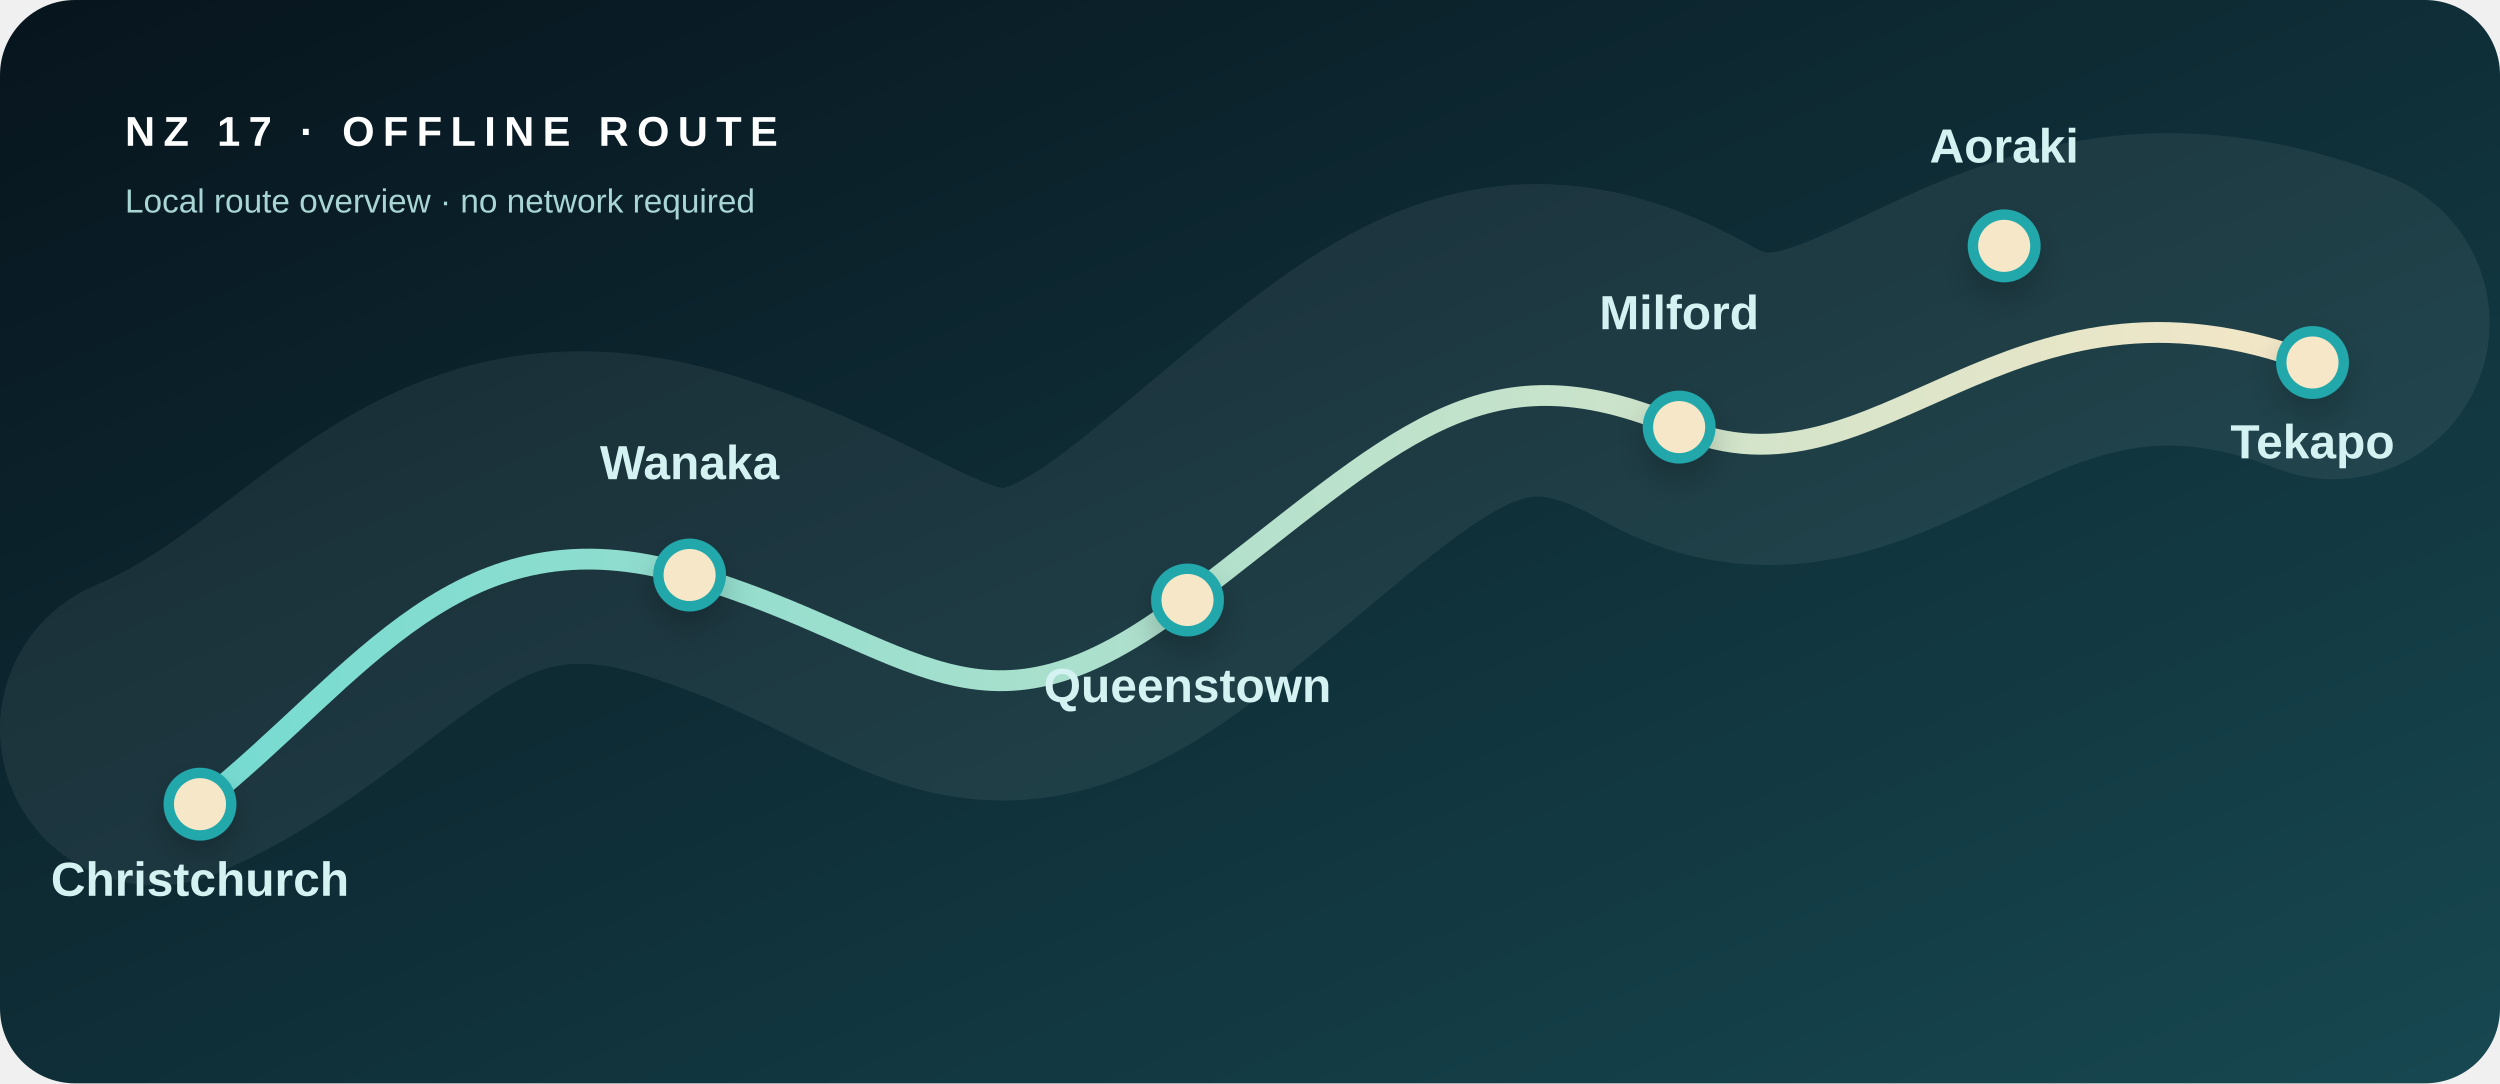
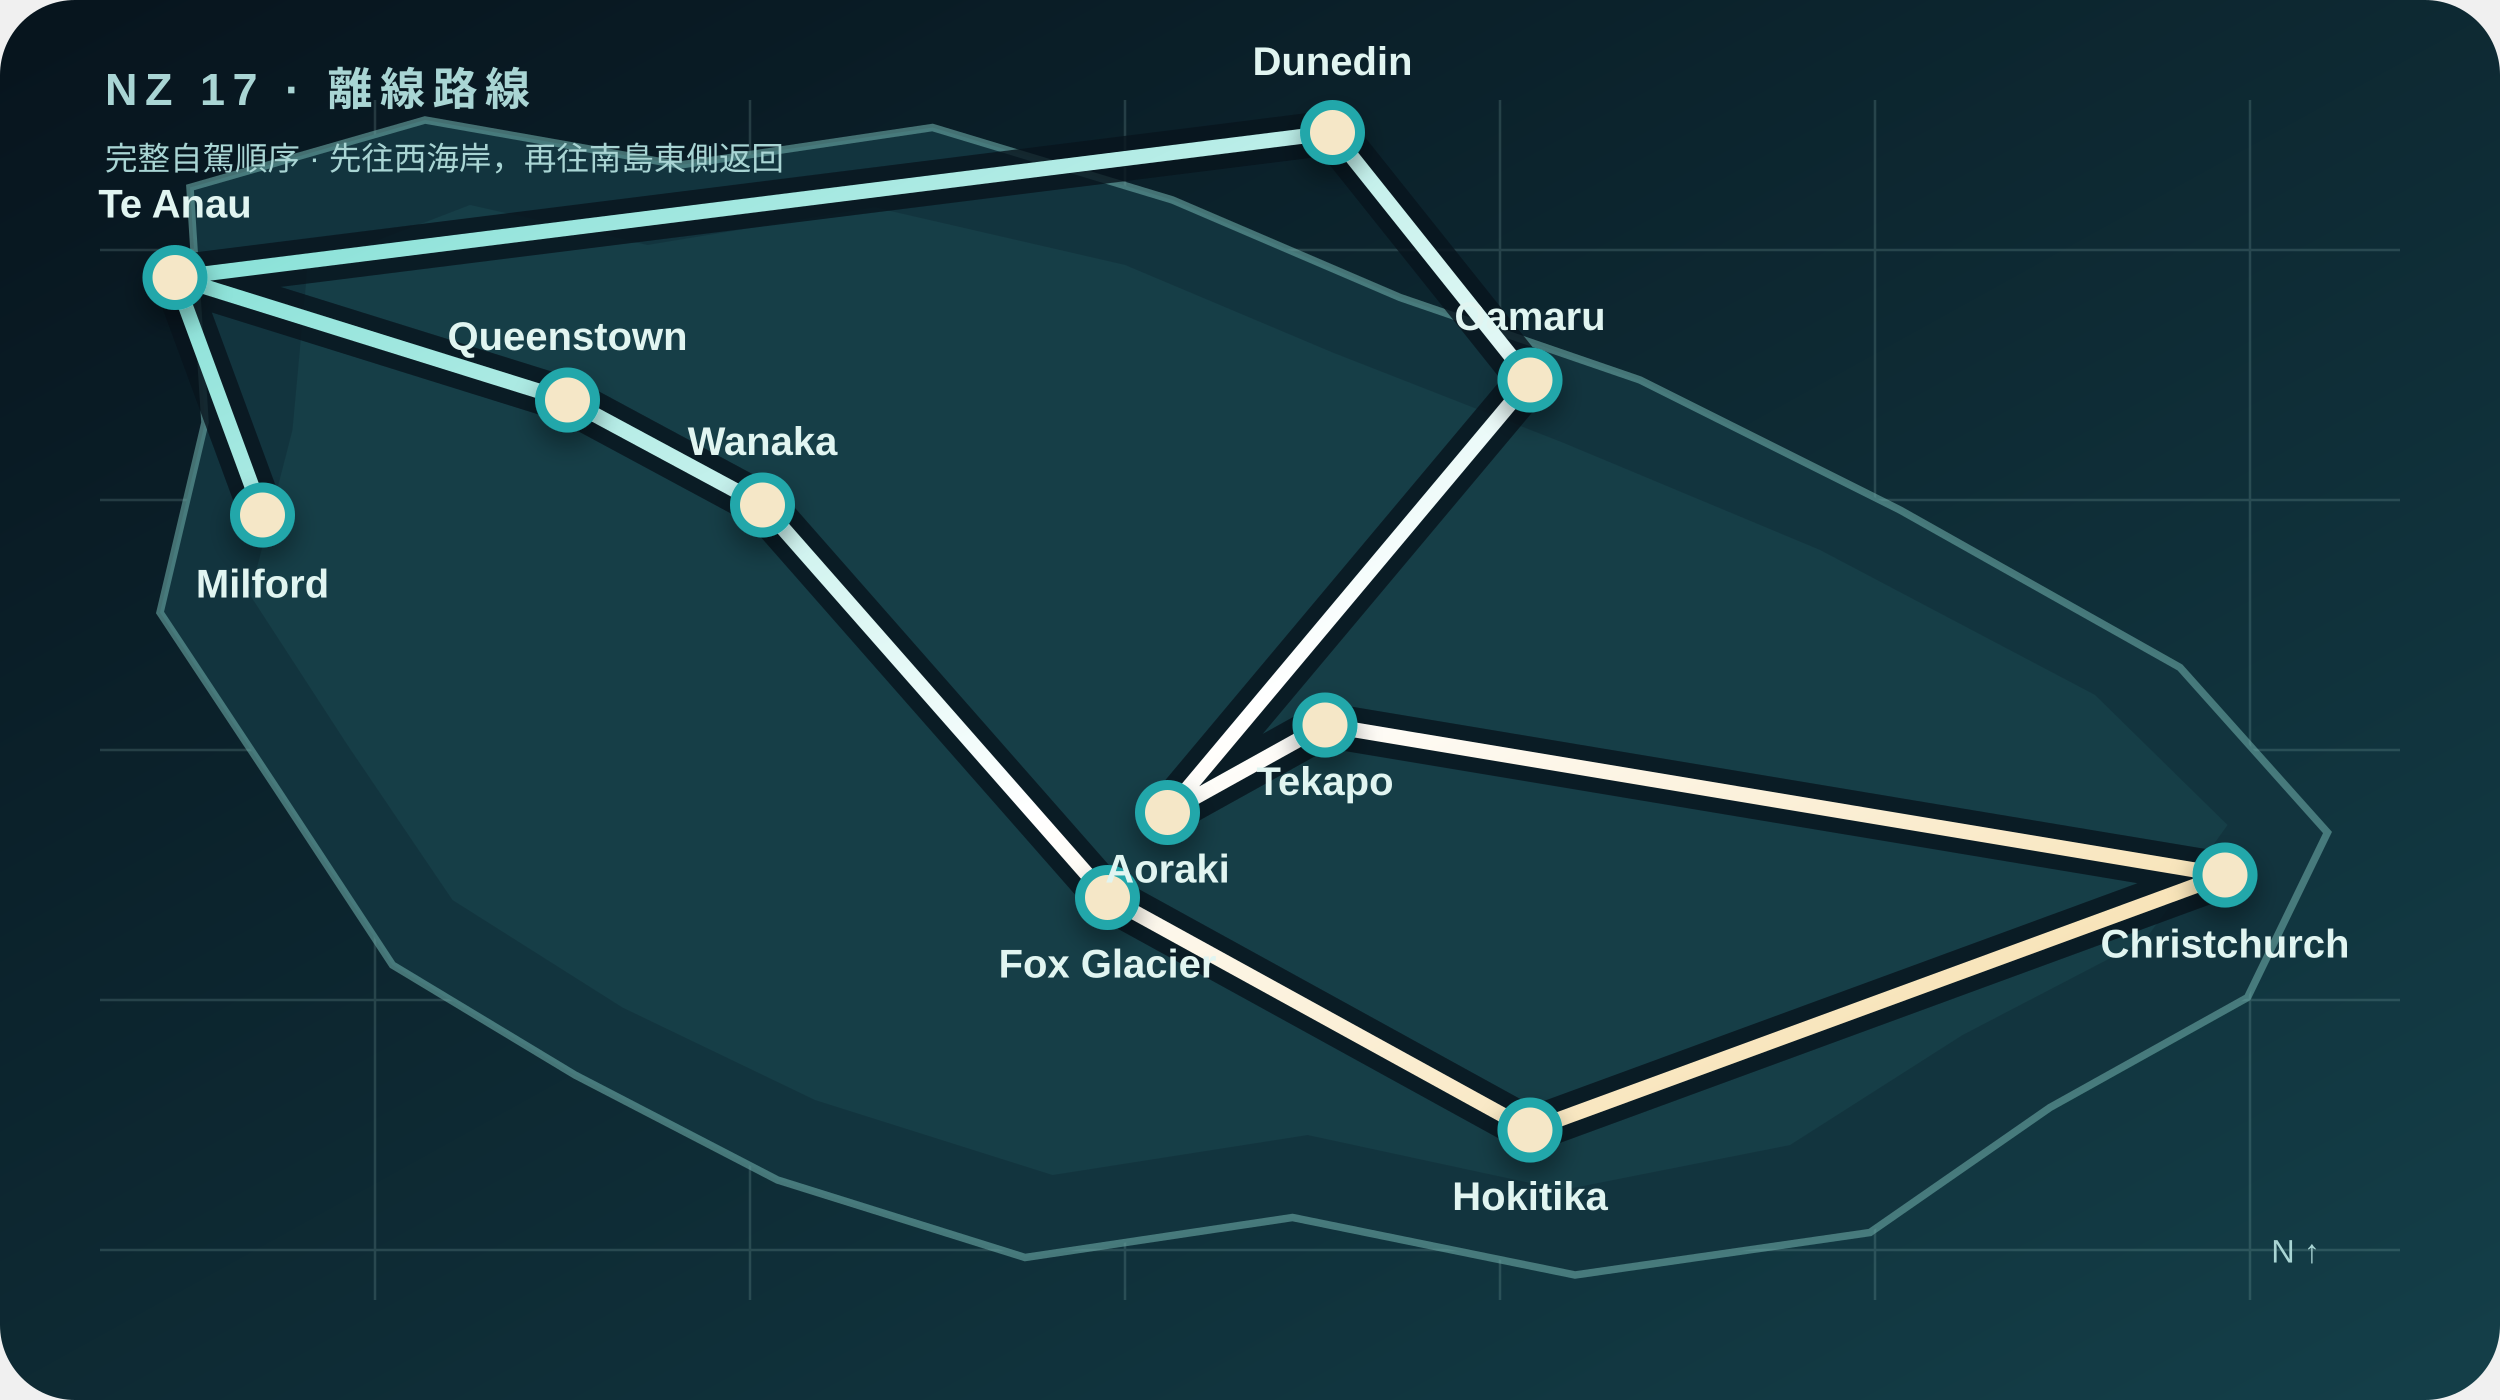
- <svg xmlns="http://www.w3.org/2000/svg" viewBox="0 0 1200 520" role="img" aria-labelledby="title desc">
+ <svg xmlns="http://www.w3.org/2000/svg" viewBox="0 0 1000 560" role="img" aria-labelledby="title desc">
  <defs>
-     <linearGradient id="ocean" x1="0" y1="0" x2="1" y2="1">
+     <linearGradient id="night" x1="0" y1="0" x2="1" y2="1">
      <stop stop-color="#07141d" />
-       <stop offset="1" stop-color="#174851" />
+       <stop offset="1" stop-color="#143f49" />
    </linearGradient>
-     <linearGradient id="route" x1="0" y1="0" x2="1" y2="0">
-       <stop stop-color="#75dbd1" />
-       <stop offset="1" stop-color="#f5e7c7" />
+     <linearGradient id="route" x1="0" y1="0" x2="1" y2="1">
+       <stop stop-color="#78ddd2" />
+       <stop offset=".55" stop-color="#ffffff" />
+       <stop offset="1" stop-color="#f5d99d" />
    </linearGradient>
    <filter id="shadow">
-       <feDropShadow dx="0" dy="8" stdDeviation="8" flood-color="#000" flood-opacity=".2" />
+       <feDropShadow dx="0" dy="5" stdDeviation="5" flood-color="#000" flood-opacity=".35" />
    </filter>
  </defs>
-   <rect width="1200" height="520" rx="36" fill="url(#ocean)" />
-   <path d="M75 350 C170 310 210 215 330 252 S465 350 565 270 S710 130 805 184 S960 92 1120 155" fill="none" stroke="#ffffff10" stroke-width="150" stroke-linecap="round" />
-   <path d="M96 386 C174 324 220 243 331 276 S469 365 570 288 S710 164 806 205 S962 118 1110 174" fill="none" stroke="url(#route)" stroke-width="10" stroke-linecap="round" stroke-linejoin="round" />
-   <g fill="#f5e7c7" stroke="#23a7aa" stroke-width="5" filter="url(#shadow)">
-     <circle cx="96" cy="386" r="15" />
-     <circle cx="331" cy="276" r="15" />
-     <circle cx="570" cy="288" r="15" />
-     <circle cx="806" cy="205" r="15" />
-     <circle cx="962" cy="118" r="15" />
-     <circle cx="1110" cy="174" r="15" />
+   <rect width="1000" height="560" rx="30" fill="url(#night)" />
+   <g opacity=".16" stroke="#b8e4df" stroke-width="1">
+     <path d="M40 100H960M40 200H960M40 300H960M40 400H960M40 500H960" />
+     <path d="M150 40V520M300 40V520M450 40V520M600 40V520M750 40V520M900 40V520" />
  </g>
-   <g fill="#d5f2f2" font-family="-apple-system,BlinkMacSystemFont,Arial,sans-serif" font-size="23" font-weight="700" text-anchor="middle">
-     <text x="96" y="430">Christchurch</text>
-     <text x="331" y="230">Wanaka</text>
-     <text x="570" y="337">Queenstown</text>
-     <text x="806" y="158">Milford</text>
-     <text x="962" y="78">Aoraki</text>
-     <text x="1110" y="220">Tekapo</text>
+   <path d="M76 75 170 48 272 66 373 51 469 80 560 119 656 152 760 204 872 267 931 333 899 399 820 443 748 493 630 510 517 487 410 503 311 472 230 430 157 386 111 316 64 245 82 169Z" fill="#12343e" stroke="#6ba8a5" stroke-opacity=".6" stroke-width="3" />
+   <path d="M123 107 188 82 259 98 350 83 450 106 533 141 625 177 728 220 838 278 891 330 858 376 785 414 716 458 625 476 523 454 421 470 326 440 249 403 181 360 139 298 100 238 117 172Z" fill="#18434b" opacity=".65" />
+   <path d="M890 350 612 452 443 359 305 202 227 160 70 111 105 206 70 111 533 53 612 152 467 325 530 290 890 350" fill="none" stroke="#07141d" stroke-width="18" stroke-linecap="round" stroke-linejoin="round" opacity=".8" />
+   <path d="M890 350 612 452 443 359 305 202 227 160 70 111 105 206 70 111 533 53 612 152 467 325 530 290 890 350" fill="none" stroke="url(#route)" stroke-width="6" stroke-linecap="round" stroke-linejoin="round" />
+   <g fill="#f5e7c7" stroke="#23a7aa" stroke-width="4" filter="url(#shadow)">
+     <circle cx="890" cy="350" r="11" />
+     <circle cx="612" cy="452" r="11" />
+     <circle cx="443" cy="359" r="11" />
+     <circle cx="305" cy="202" r="11" />
+     <circle cx="227" cy="160" r="11" />
+     <circle cx="70" cy="111" r="11" />
+     <circle cx="105" cy="206" r="11" />
+     <circle cx="533" cy="53" r="11" />
+     <circle cx="612" cy="152" r="11" />
+     <circle cx="467" cy="325" r="11" />
+     <circle cx="530" cy="290" r="11" />
  </g>
-   <text x="60" y="70" fill="#ffffff" font-family="-apple-system,BlinkMacSystemFont,Arial,sans-serif" font-size="20" font-weight="700" letter-spacing="4">NZ 17 · OFFLINE ROUTE</text>
-   <text x="60" y="102" fill="#a9d5d4" font-family="-apple-system,BlinkMacSystemFont,Arial,sans-serif" font-size="16">Local route overview · no network required</text>
+   <g fill="#e1f5f1" font-family="-apple-system,BlinkMacSystemFont,Arial,sans-serif" font-size="16" font-weight="700">
+     <text x="890" y="383" text-anchor="middle">Christchurch</text>
+     <text x="612" y="484" text-anchor="middle">Hokitika</text>
+     <text x="443" y="391" text-anchor="middle">Fox Glacier</text>
+     <text x="305" y="182" text-anchor="middle">Wanaka</text>
+     <text x="227" y="140" text-anchor="middle">Queenstown</text>
+     <text x="70" y="87" text-anchor="middle">Te Anau</text>
+     <text x="105" y="239" text-anchor="middle">Milford</text>
+     <text x="533" y="30" text-anchor="middle">Dunedin</text>
+     <text x="612" y="132" text-anchor="middle">Oamaru</text>
+     <text x="467" y="353" text-anchor="middle">Aoraki</text>
+     <text x="530" y="318" text-anchor="middle">Tekapo</text>
+   </g>
+   <g fill="#a9d5d4" font-family="-apple-system,BlinkMacSystemFont,Arial,sans-serif">
+     <text x="42" y="42" font-size="18" font-weight="700" letter-spacing="3">NZ 17 · 離線路線</text>
+     <text x="42" y="68" font-size="13">完整自駕順序 · 先往西海岸，再往南島東側返回</text>
+     <text x="928" y="505" font-size="13" text-anchor="end">N ↑</text>
+   </g>
</svg>
